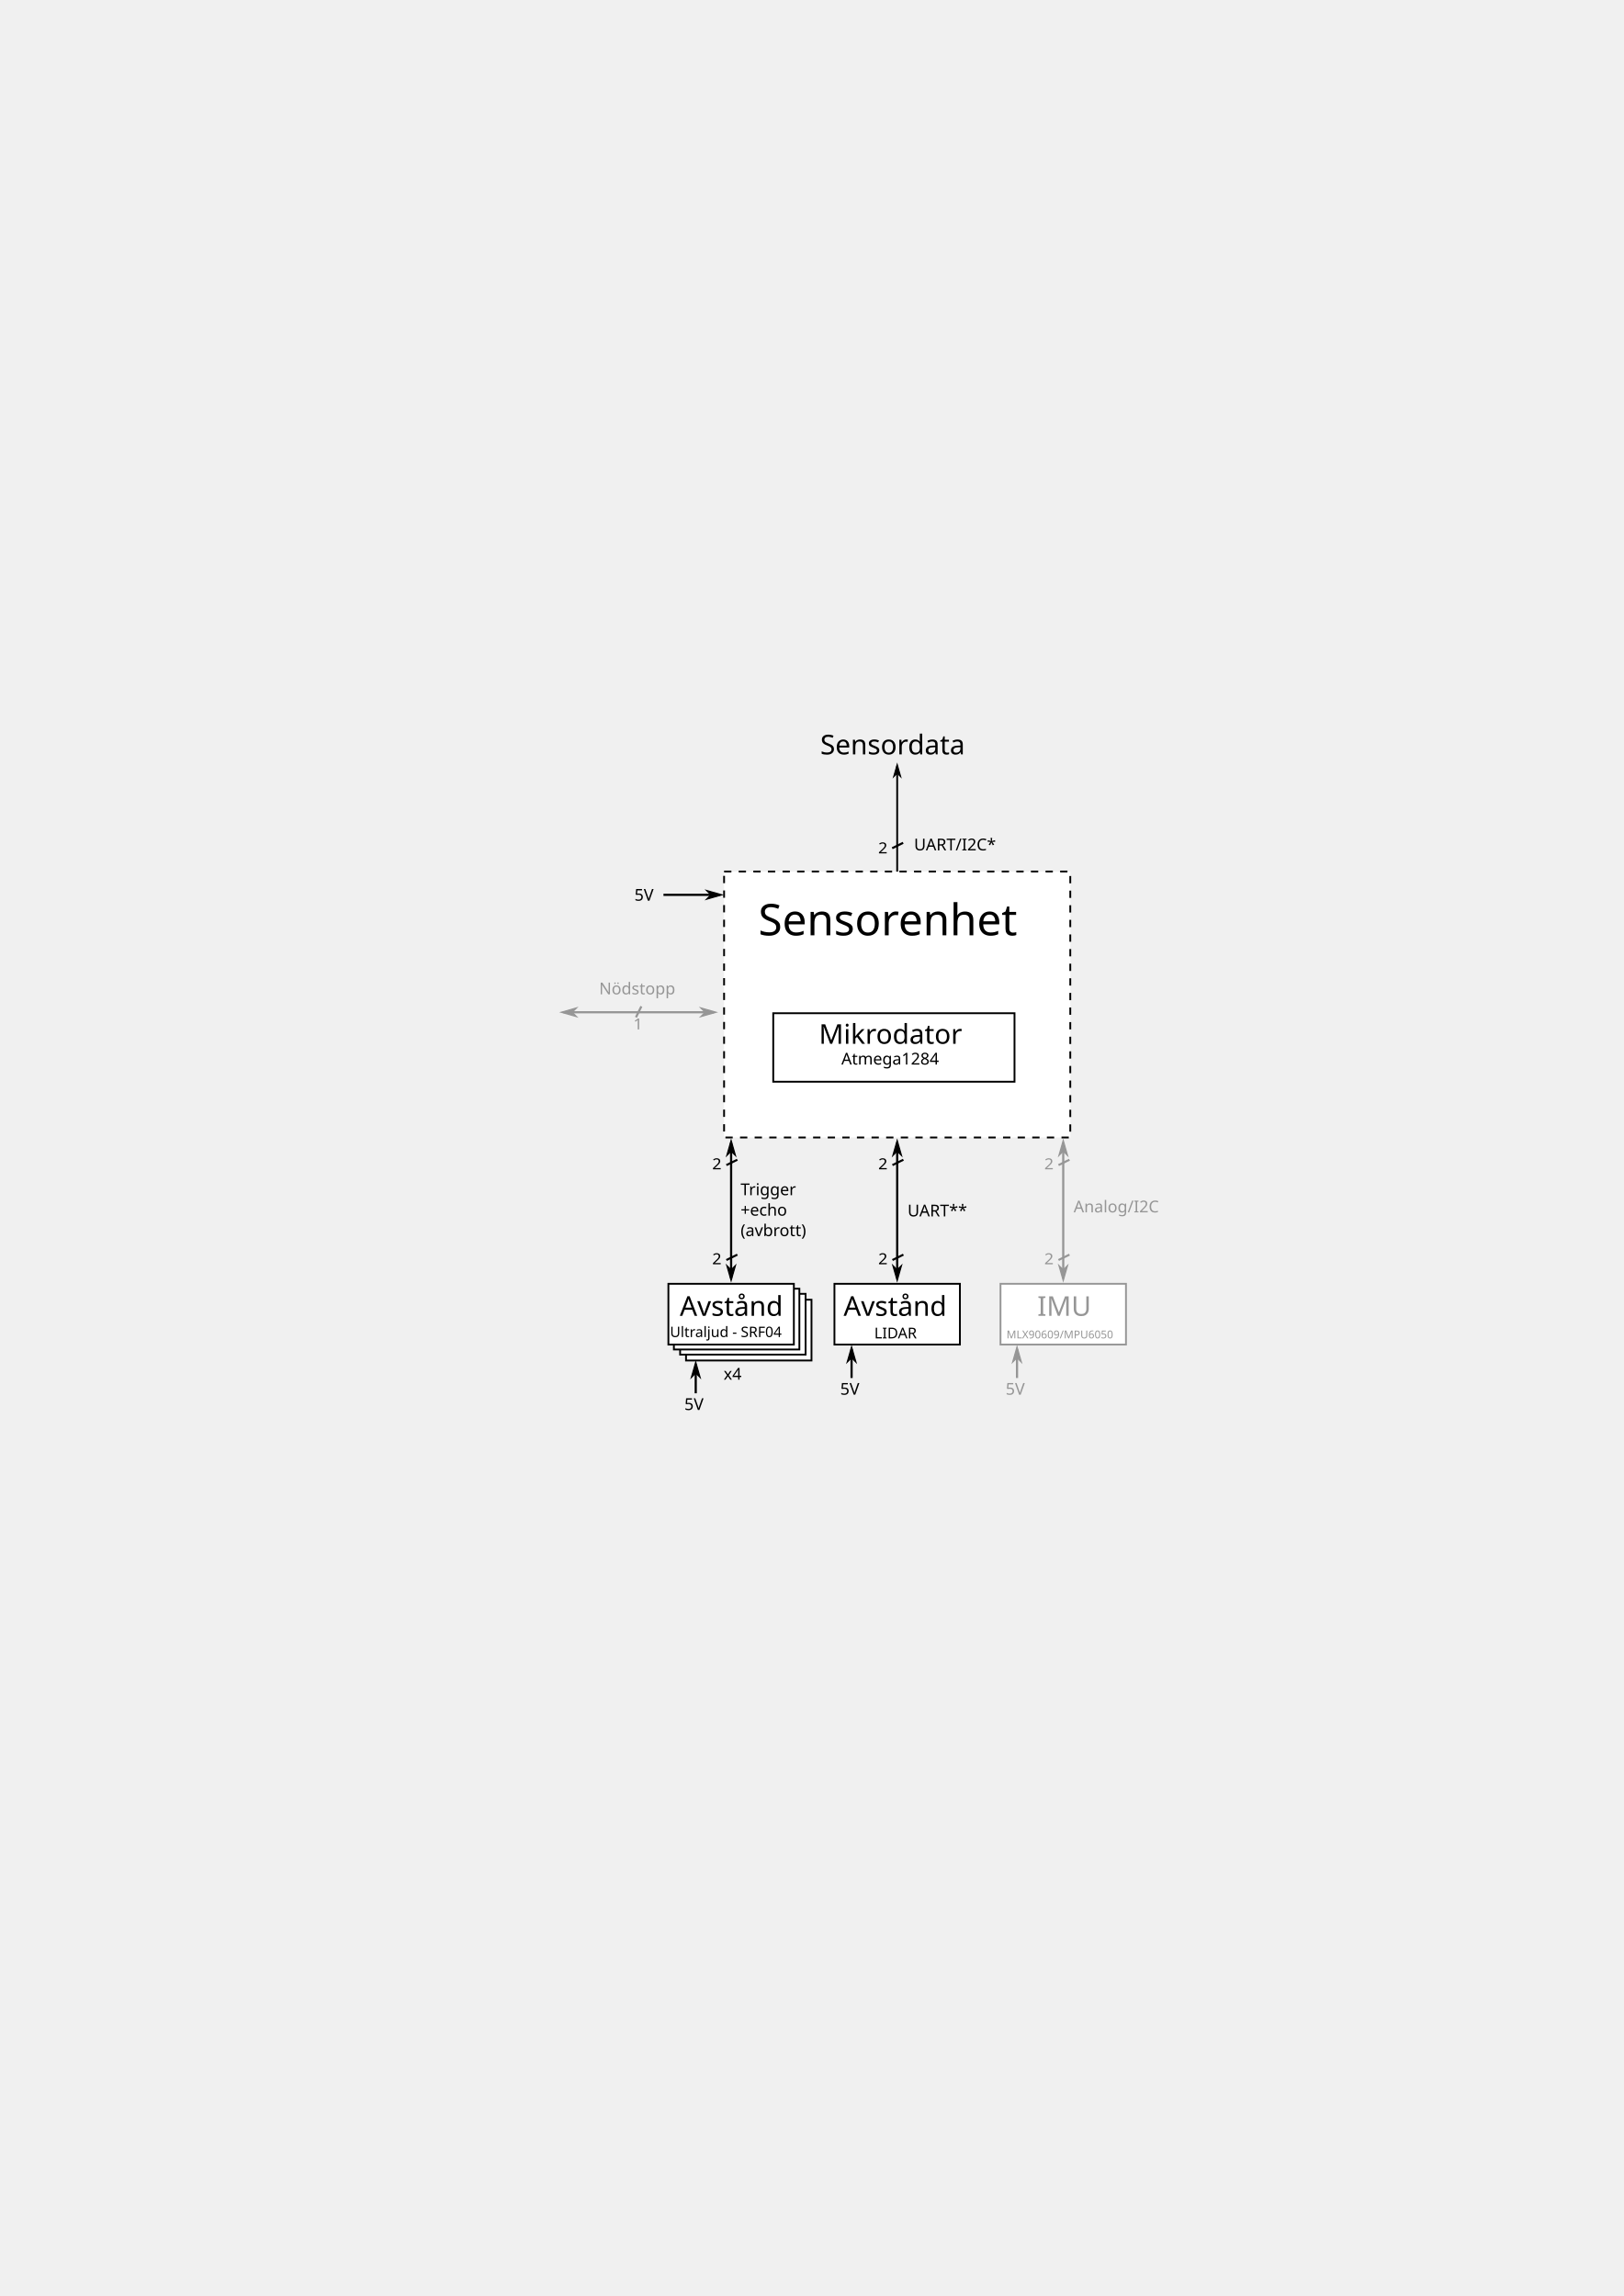
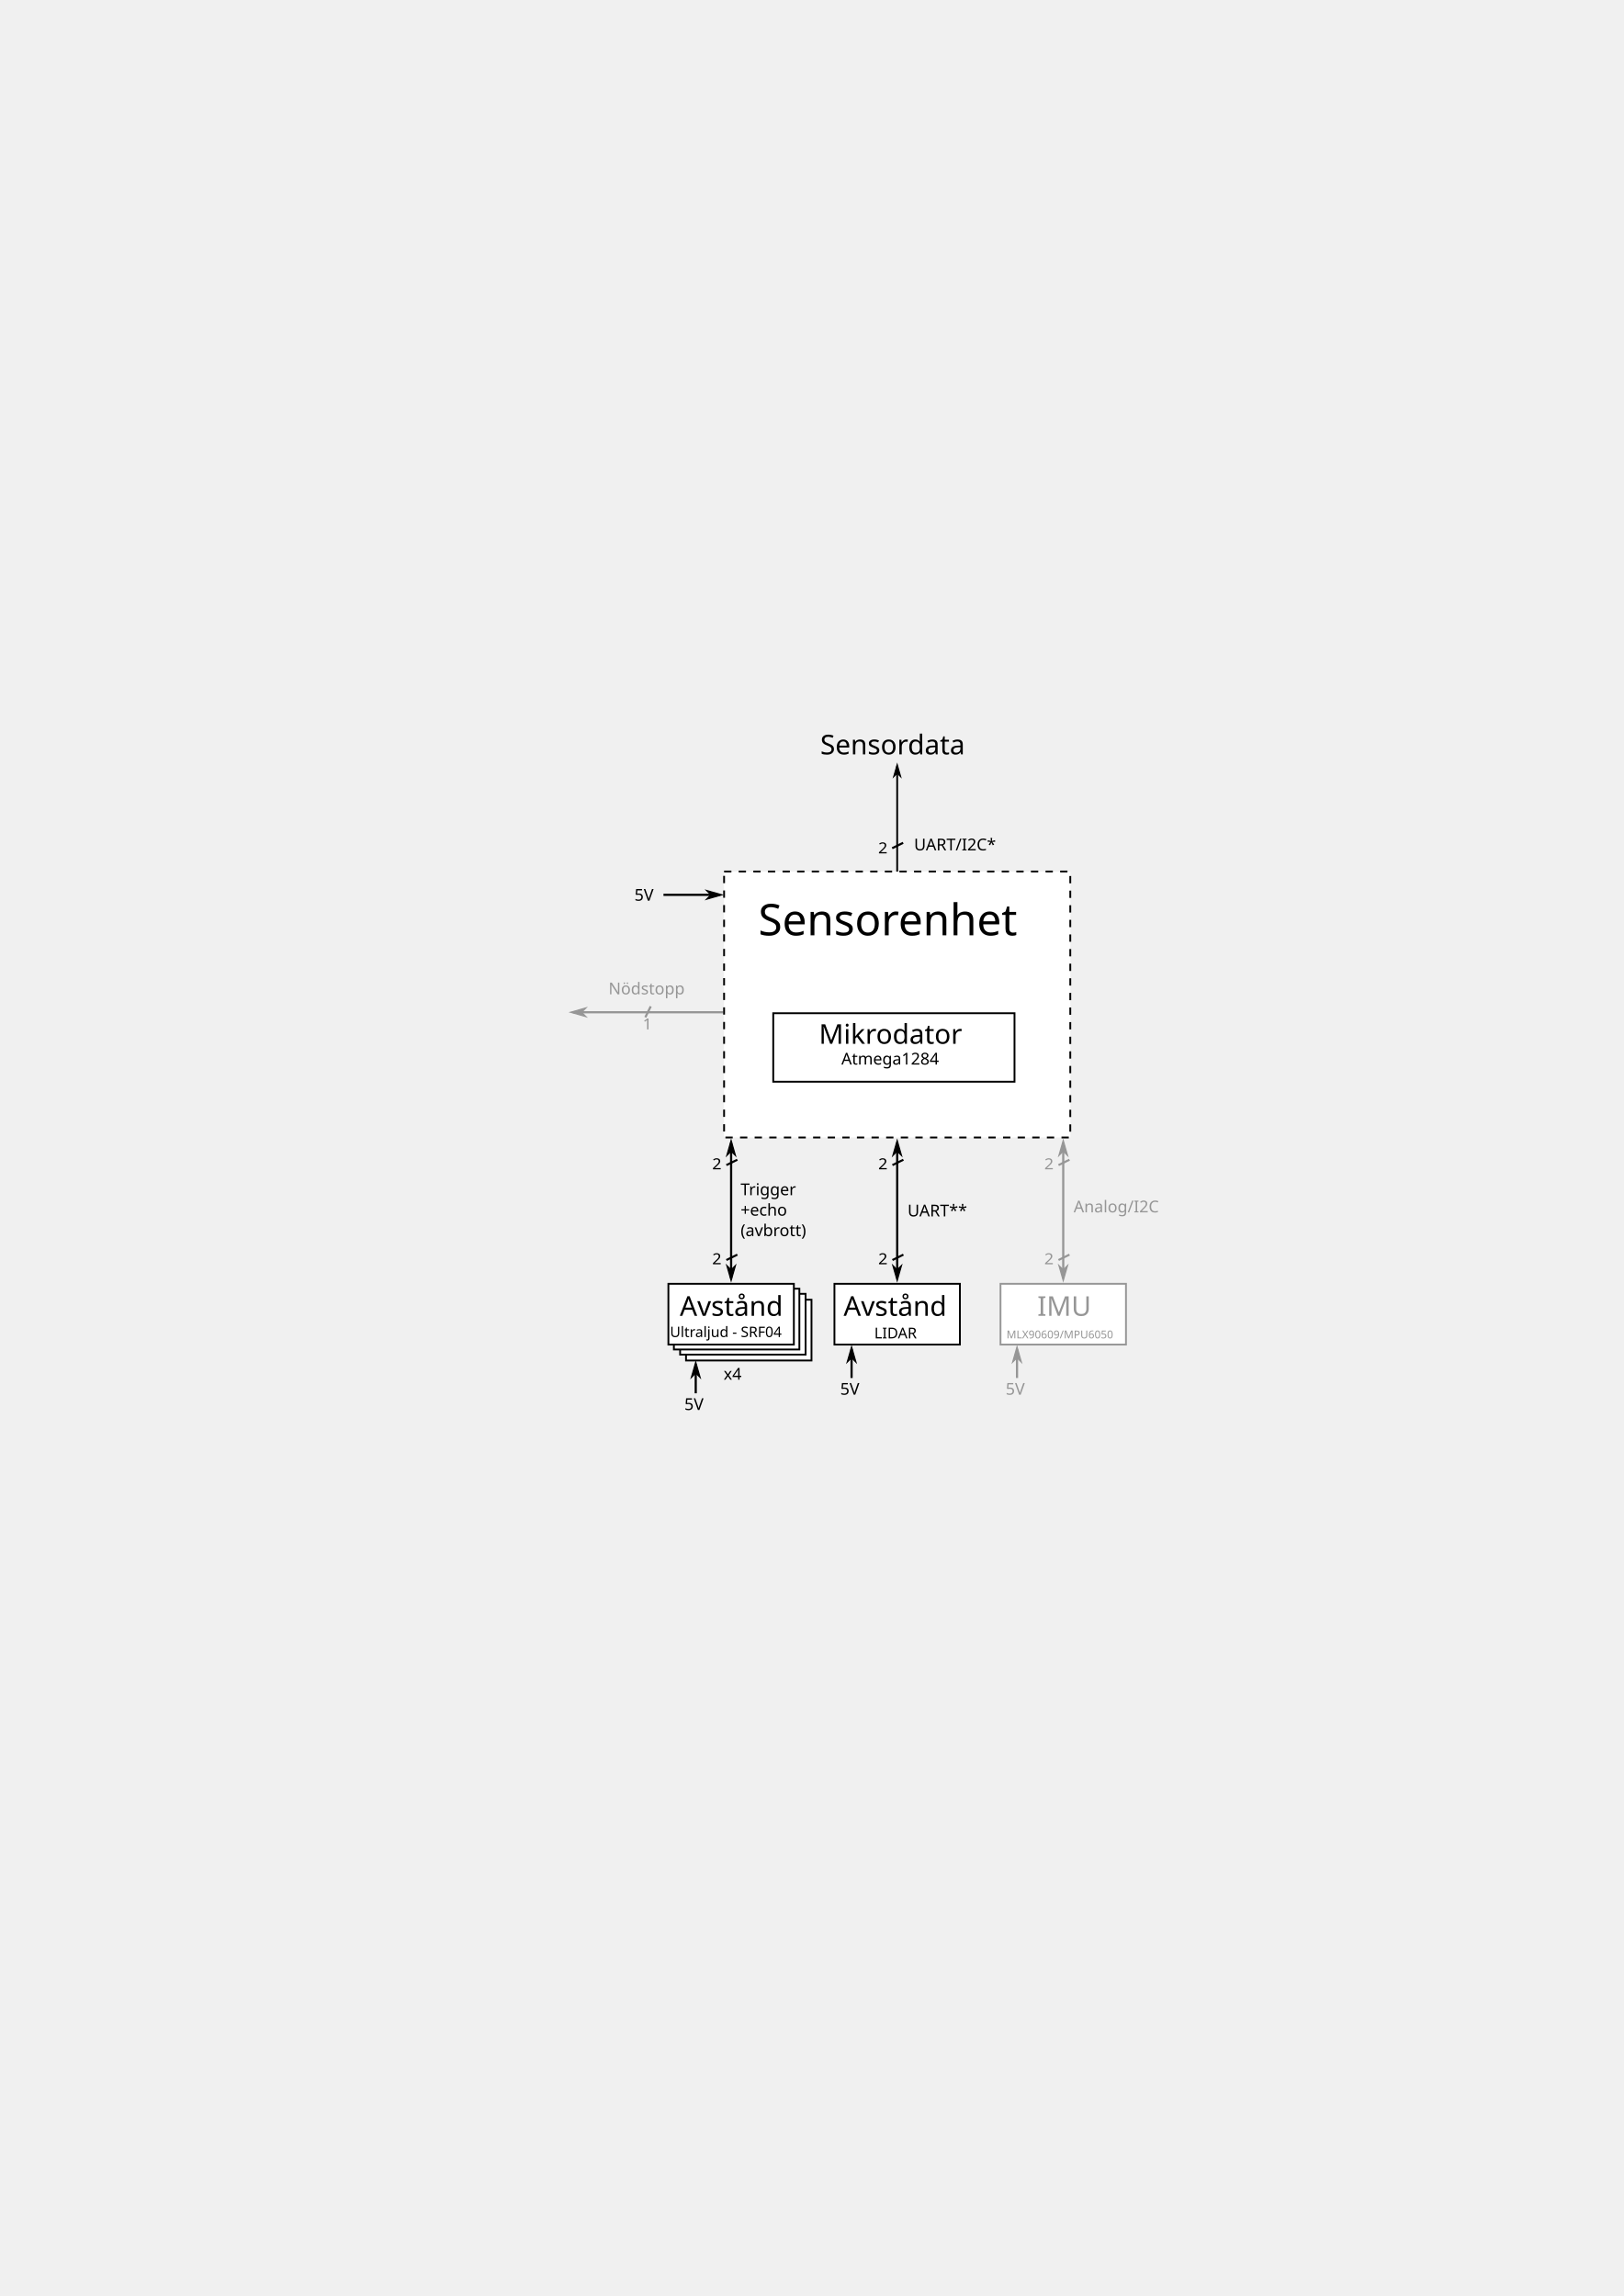
<svg xmlns="http://www.w3.org/2000/svg" width="210mm" height="297mm" viewBox="0 0 744.094 1052.362" id="svg7165" version="1.1">
  <defs id="defs7167">
    <marker orient="auto" refY="0" refX="0" id="marker6503" style="overflow:visible">
      <path id="path6505" d="M 0,0 5,-5 -12.5,0 5,5 0,0 Z" style="fill:#000000;fill-opacity:1;fill-rule:evenodd;stroke:#000000;stroke-width:1pt;stroke-opacity:1" transform="matrix(0.4,0,0,0.4,4,0)" />
    </marker>
    <marker orient="auto" refY="0" refX="0" id="marker6507" style="overflow:visible">
      <path id="path6509" d="M 0,0 5,-5 -12.5,0 5,5 0,0 Z" style="fill:#000000;fill-opacity:1;fill-rule:evenodd;stroke:#000000;stroke-width:1pt;stroke-opacity:1" transform="matrix(-0.4,0,0,-0.4,-4,0)" />
    </marker>
    <marker orient="auto" refY="0" refX="0" id="marker7029-9-4-4-0" style="overflow:visible">
      <path id="path7031-3-88-0-5" d="M 0,0 5,-5 -12.5,0 5,5 0,0 Z" style="fill:#969696;fill-opacity:1;fill-rule:evenodd;stroke:#969696;stroke-width:1pt;stroke-opacity:1" transform="matrix(0.4,0,0,0.4,4,0)" />
    </marker>
    <marker orient="auto" refY="0" refX="0" id="marker6588-9-2-7-8-5-1" style="overflow:visible">
      <path id="path6590-4-0-4-9-9-1" d="M 0,0 5,-5 -12.5,0 5,5 0,0 Z" style="fill:#969696;fill-opacity:1;fill-rule:evenodd;stroke:#969696;stroke-width:1pt;stroke-opacity:1" transform="matrix(-0.4,0,0,-0.4,-4,0)" />
    </marker>
    <marker orient="auto" refY="0" refX="0" id="marker9041-3-5-6-6-8-6" style="overflow:visible">
      <path id="path9043-1-6-2-7-7-1" d="M 0,0 5,-5 -12.5,0 5,5 0,0 Z" style="fill:#969696;fill-opacity:1;fill-rule:evenodd;stroke:#969696;stroke-width:1pt;stroke-opacity:1" transform="matrix(-0.4,0,0,-0.4,-4,0)" />
    </marker>
    <marker orient="auto" refY="0" refX="0" id="marker9041-3-5-6-6-8" style="overflow:visible">
      <path id="path9043-1-6-2-7-7" d="M 0,0 5,-5 -12.5,0 5,5 0,0 Z" style="fill:#000000;fill-opacity:1;fill-rule:evenodd;stroke:#000000;stroke-width:1pt;stroke-opacity:1" transform="matrix(-0.4,0,0,-0.4,-4,0)" />
    </marker>
    <marker orient="auto" refY="0" refX="0" id="marker9041-3-5-6-6" style="overflow:visible">
      <path id="path9043-1-6-2-7" d="M 0,0 5,-5 -12.5,0 5,5 0,0 Z" style="fill:#000000;fill-opacity:1;fill-rule:evenodd;stroke:#000000;stroke-width:1pt;stroke-opacity:1" transform="matrix(-0.4,0,0,-0.4,-4,0)" />
    </marker>
    <marker orient="auto" refY="0" refX="0" id="marker9041-3-9" style="overflow:visible">
      <path id="path9043-1-3" d="M 0,0 5,-5 -12.5,0 5,5 0,0 Z" style="fill:#000000;fill-opacity:1;fill-rule:evenodd;stroke:#000000;stroke-width:1pt;stroke-opacity:1" transform="matrix(-0.4,0,0,-0.4,-4,0)" />
    </marker>
    <marker orient="auto" refY="0" refX="0" id="marker7029-9-4-4" style="overflow:visible">
      <path id="path7031-3-88-0" d="M 0,0 5,-5 -12.5,0 5,5 0,0 Z" style="fill:#000000;fill-opacity:1;fill-rule:evenodd;stroke:#000000;stroke-width:1pt;stroke-opacity:1" transform="matrix(0.4,0,0,0.4,4,0)" />
    </marker>
    <marker orient="auto" refY="0" refX="0" id="marker6588-9-2-7-8-5" style="overflow:visible">
      <path id="path6590-4-0-4-9-9" d="M 0,0 5,-5 -12.5,0 5,5 0,0 Z" style="fill:#000000;fill-opacity:1;fill-rule:evenodd;stroke:#000000;stroke-width:1pt;stroke-opacity:1" transform="matrix(-0.4,0,0,-0.4,-4,0)" />
    </marker>
    <marker orient="auto" refY="0" refX="0" id="marker7029-9" style="overflow:visible">
      <path id="path7031-3" d="M 0,0 5,-5 -12.5,0 5,5 0,0 Z" style="fill:#000000;fill-opacity:1;fill-rule:evenodd;stroke:#000000;stroke-width:1pt;stroke-opacity:1" transform="matrix(0.4,0,0,0.4,4,0)" />
    </marker>
    <marker orient="auto" refY="0" refX="0" id="marker6588-9-2-7" style="overflow:visible">
      <path id="path6590-4-0-4" d="M 0,0 5,-5 -12.5,0 5,5 0,0 Z" style="fill:#000000;fill-opacity:1;fill-rule:evenodd;stroke:#000000;stroke-width:1pt;stroke-opacity:1" transform="matrix(-0.4,0,0,-0.4,-4,0)" />
    </marker>
    <marker orient="auto" refY="0" refX="0" id="marker8162" style="overflow:visible">
      <path id="path8164" d="M 0,0 5,-5 -12.5,0 5,5 0,0 Z" style="fill:#969696;fill-opacity:1;fill-rule:evenodd;stroke:#969696;stroke-width:1pt;stroke-opacity:1" transform="matrix(0.4,0,0,0.4,4,0)" />
    </marker>
    <marker orient="auto" refY="0" refX="0" id="marker8166" style="overflow:visible">
      <path id="path8168" d="M 0,0 5,-5 -12.5,0 5,5 0,0 Z" style="fill:#969696;fill-opacity:1;fill-rule:evenodd;stroke:#969696;stroke-width:1pt;stroke-opacity:1" transform="matrix(-0.4,0,0,-0.4,-4,0)" />
    </marker>
  </defs>
  <g id="layer1">
-     <path style="fill:none;fill-opacity:1;fill-rule:evenodd;stroke:#969696;stroke-width:1;stroke-linecap:butt;stroke-linejoin:miter;stroke-miterlimit:4;stroke-dasharray:none;stroke-opacity:1;marker-start:url(#marker8162);marker-end:url(#marker8166)" d="m 258.208,463.965 68.944,0" id="path8160" />
+     <path style="fill:none;fill-opacity:1;fill-rule:evenodd;stroke:#969696;stroke-width:1;stroke-linecap:butt;stroke-linejoin:miter;stroke-miterlimit:4;stroke-dasharray:none;stroke-opacity:1;marker-start:url(#marker8162)" d="m 262.501,463.965 68.944,0" id="path8160" />
    <g id="g8346" transform="translate(13.5165,21.96016)">
      <rect y="377.497" x="318.311" height="121.901" width="158.648" id="rect4290-85-7" style="fill:#ffffff;stroke:#000000;stroke-width:0.837;stroke-miterlimit:4;stroke-dasharray:3.348, 3.348;stroke-dashoffset:0;stroke-opacity:1" />
      <text id="text5111-4" y="406.737" x="333.987" style="font-style:normal;font-weight:normal;font-size:100.597px;line-height:125%;font-family:sans-serif;letter-spacing:0px;word-spacing:0px;fill:#000000;fill-opacity:1;stroke:none;stroke-width:1px;stroke-linecap:butt;stroke-linejoin:miter;stroke-opacity:1" xml:space="preserve">
        <tspan id="tspan4305-5" style="font-size:20px" y="406.737" x="333.987">Sensorenhet</tspan>
      </text>
      <rect style="fill:#ffffff;fill-opacity:1;stroke:#000000;stroke-width:0.837;stroke-miterlimit:4;stroke-dasharray:none;stroke-dashoffset:0;stroke-opacity:1" id="rect4315-4" width="110.565" height="31.391" x="340.837" y="442.45" />
      <text id="text4317-4" y="456.443" x="361.763" style="font-style:normal;font-weight:normal;font-size:10px;line-height:125%;font-family:sans-serif;letter-spacing:0px;word-spacing:0px;fill:#000000;fill-opacity:1;stroke:none;stroke-width:1px;stroke-linecap:butt;stroke-linejoin:miter;stroke-opacity:1" xml:space="preserve">
        <tspan style="font-size:12.5px" y="456.443" x="361.763" id="tspan4319-3">Mikrodator</tspan>
      </text>
      <text id="text6461-5" y="465.969" x="372.058" style="font-style:normal;font-weight:normal;font-size:12.5px;line-height:125%;font-family:sans-serif;letter-spacing:0px;word-spacing:0px;fill:#000000;fill-opacity:1;stroke:none;stroke-width:1px;stroke-linecap:butt;stroke-linejoin:miter;stroke-opacity:1" xml:space="preserve">
        <tspan style="font-size:7.5px" y="465.969" x="372.058" id="tspan6463-9">Atmega1284</tspan>
      </text>
    </g>
    <path style="fill:none;fill-rule:evenodd;stroke:#000000;stroke-width:0.833;stroke-linecap:butt;stroke-linejoin:miter;stroke-miterlimit:3.7;stroke-dasharray:none;stroke-opacity:1;marker-start:url(#marker6503)" d="m 411.151,351.11 0,48.401" id="path4688-0" />
    <text xml:space="preserve" style="font-style:normal;font-weight:normal;font-size:12.5px;line-height:125%;font-family:sans-serif;letter-spacing:0px;word-spacing:0px;fill:#000000;fill-opacity:1;stroke:none;stroke-width:1px;stroke-linecap:butt;stroke-linejoin:miter;stroke-opacity:1" x="418.874" y="389.761" id="text6511-2">
      <tspan id="tspan6513-2" x="418.874" y="389.761" style="font-size:7.5px">UART/I2C*</tspan>
    </text>
    <text xml:space="preserve" style="font-style:normal;font-weight:normal;font-size:12.07px;line-height:125%;font-family:sans-serif;letter-spacing:0px;word-spacing:0px;fill:#000000;fill-opacity:1;stroke:none;stroke-width:1px;stroke-linecap:butt;stroke-linejoin:miter;stroke-opacity:1" x="388.591" y="405.096" id="text7351-9-7-6-1-8-5-5-4-7" transform="scale(1.035655,0.9655729)">
      <tspan id="tspan7353-5-1-1-7-1-0-9-1-5" x="388.591" y="405.096" style="font-size:7.242px">2</tspan>
    </text>
    <path style="fill:none;fill-rule:evenodd;stroke:#000000;stroke-width:0.964px;stroke-linecap:butt;stroke-linejoin:miter;stroke-opacity:1" d="m 408.862,388.775 5.024,-2.477" id="path7304-7-2-9-1-9-6-2-8-8" />
-     <text xml:space="preserve" style="font-style:normal;font-weight:normal;font-size:12.07px;line-height:125%;font-family:sans-serif;letter-spacing:0px;word-spacing:0px;fill:#969696;fill-opacity:1;stroke:none;stroke-width:1px;stroke-linecap:butt;stroke-linejoin:miter;stroke-opacity:1" x="280.236" y="488.651" id="text7351-9-7-6-1-8-5-5-1" transform="scale(1.035655,0.9655729)">
-       <tspan id="tspan7353-5-1-1-7-1-0-9-2" x="280.236" y="488.651" style="font-size:7.242px;fill:#969696;fill-opacity:1;stroke:none;stroke-opacity:1">1</tspan>
+     <text xml:space="preserve" style="font-style:normal;font-weight:normal;font-size:12.07px;line-height:125%;font-family:sans-serif;letter-spacing:0px;word-spacing:0px;fill:#969696;fill-opacity:1;stroke:none;stroke-width:1px;stroke-linecap:butt;stroke-linejoin:miter;stroke-opacity:1" x="284.381" y="488.651" id="text7351-9-7-6-1-8-5-5-1" transform="scale(1.035655,0.9655729)">
+       <tspan id="tspan7353-5-1-1-7-1-0-9-2" x="284.381" y="488.651" style="font-size:7.242px;fill:#969696;fill-opacity:1;stroke:none;stroke-opacity:1">1</tspan>
    </text>
-     <path style="fill:#969696;fill-opacity:1;fill-rule:evenodd;stroke:#969696;stroke-width:0.989;stroke-linecap:butt;stroke-linejoin:miter;stroke-miterlimit:4;stroke-dasharray:none;stroke-opacity:1" d="m 291.441,466.279 2.477,-5.024" id="path7304-7-2-9-1-9-6-2-89" />
+     <path style="fill:#969696;fill-opacity:1;fill-rule:evenodd;stroke:#969696;stroke-width:0.989;stroke-linecap:butt;stroke-linejoin:miter;stroke-miterlimit:4;stroke-dasharray:none;stroke-opacity:1" d="m 295.734,466.279 2.477,-5.024" id="path7304-7-2-9-1-9-6-2-89" />
    <g transform="translate(-26.88961,21.96016)" id="g9013">
      <path id="path6571-0-5-4" d="m 361.942,501.726 0,62.291" style="fill:none;fill-rule:evenodd;stroke:#000000;stroke-width:0.989;stroke-linecap:butt;stroke-linejoin:miter;stroke-miterlimit:4;stroke-dasharray:none;stroke-opacity:1;marker-start:url(#marker7029-9);marker-end:url(#marker6588-9-2-7)" />
      <rect y="573.763" x="341.274" height="27.857" width="57.5" id="rect6604-6-4-7-8" style="opacity:1;fill:#ffffff;fill-opacity:1;stroke:#000000;stroke-width:0.833;stroke-linecap:butt;stroke-linejoin:miter;stroke-miterlimit:3.7;stroke-dasharray:none;stroke-dashoffset:0;stroke-opacity:1" />
      <rect y="571.06" x="338.57" height="27.857" width="57.5" id="rect6604-6-4-7-9" style="opacity:1;fill:#ffffff;fill-opacity:1;stroke:#000000;stroke-width:0.833;stroke-linecap:butt;stroke-linejoin:miter;stroke-miterlimit:3.7;stroke-dasharray:none;stroke-dashoffset:0;stroke-opacity:1" />
      <rect y="568.713" x="335.718" height="27.857" width="57.5" id="rect6604-6-4-7-2" style="opacity:1;fill:#ffffff;fill-opacity:1;stroke:#000000;stroke-width:0.833;stroke-linecap:butt;stroke-linejoin:miter;stroke-miterlimit:3.7;stroke-dasharray:none;stroke-dashoffset:0;stroke-opacity:1" />
      <rect y="566.462" x="333.192" height="27.857" width="57.5" id="rect6604-6-4-7" style="opacity:1;fill:#ffffff;fill-opacity:1;stroke:#000000;stroke-width:0.833;stroke-linecap:butt;stroke-linejoin:miter;stroke-miterlimit:3.7;stroke-dasharray:none;stroke-dashoffset:0;stroke-opacity:1" />
      <text id="text7240" y="610.42" x="358.479" style="font-style:normal;font-weight:normal;font-size:12.5px;line-height:125%;font-family:sans-serif;letter-spacing:0px;word-spacing:0px;fill:#000000;fill-opacity:1;stroke:none;stroke-width:1px;stroke-linecap:butt;stroke-linejoin:miter;stroke-opacity:1" xml:space="preserve">
        <tspan style="font-size:7.5px" y="610.42" x="358.479" id="tspan7242">x4</tspan>
      </text>
      <text id="text7268" y="581.141" x="338.425" style="font-style:normal;font-weight:normal;font-size:12.5px;line-height:125%;font-family:sans-serif;letter-spacing:0px;word-spacing:0px;fill:#000000;fill-opacity:1;stroke:none;stroke-width:1px;stroke-linecap:butt;stroke-linejoin:miter;stroke-opacity:1" xml:space="preserve">
        <tspan y="581.141" x="338.425" id="tspan7270">Avstånd</tspan>
      </text>
      <text id="text6614-6-5-6" y="590.872" x="333.919" style="font-style:normal;font-weight:normal;font-size:12.5px;line-height:125%;font-family:sans-serif;letter-spacing:0px;word-spacing:0px;fill:#000000;fill-opacity:1;stroke:none;stroke-width:1px;stroke-linecap:butt;stroke-linejoin:miter;stroke-opacity:1" xml:space="preserve">
        <tspan style="font-size:6.625px" y="590.872" x="333.919" id="tspan6616-3-6-6">Ultraljud - SRF04</tspan>
      </text>
      <g id="g7669-9-8-9" transform="translate(197.663,0)">
        <g transform="matrix(1,0,0,0.932331,-11.9057,40.85051)" id="g7373-0-6-9-3-0-5-6">
          <text id="text7351-4-1-0-9-8-6-4" y="554.148" x="167.5" style="font-style:normal;font-weight:normal;font-size:12.5px;line-height:125%;font-family:sans-serif;letter-spacing:0px;word-spacing:0px;fill:#000000;fill-opacity:1;stroke:none;stroke-width:1px;stroke-linecap:butt;stroke-linejoin:miter;stroke-opacity:1" xml:space="preserve">
            <tspan style="font-size:7.5px" y="554.148" x="167.5" id="tspan7353-8-0-9-4-8-1-3">2</tspan>
          </text>
          <text id="text7351-9-7-6-1-8-5-1-3" y="507.467" x="167.5" style="font-style:normal;font-weight:normal;font-size:12.5px;line-height:125%;font-family:sans-serif;letter-spacing:0px;word-spacing:0px;fill:#000000;fill-opacity:1;stroke:none;stroke-width:1px;stroke-linecap:butt;stroke-linejoin:miter;stroke-opacity:1" xml:space="preserve">
            <tspan style="font-size:7.5px" y="507.467" x="167.5" id="tspan7353-5-1-1-7-1-0-5-3">2</tspan>
          </text>
        </g>
        <g transform="matrix(1.004824,0,0,0.9246567,-61.98943,-67.34177)" id="g7435-7-5-7-2-9-9-8">
          <path id="path7304-7-2-9-1-9-6-8-6" d="m 223.017,626.619 5,-2.679" style="fill:none;fill-rule:evenodd;stroke:#000000;stroke-width:1px;stroke-linecap:butt;stroke-linejoin:miter;stroke-opacity:1" />
          <path id="path7304-4-2-2-4-1-3-3-4-0" d="m 223.017,673.672 5,-2.679" style="fill:none;fill-rule:evenodd;stroke:#000000;stroke-width:1px;stroke-linecap:butt;stroke-linejoin:miter;stroke-opacity:1" />
        </g>
      </g>
      <text id="text8027" y="525.851" x="366.282" style="font-style:normal;font-weight:normal;font-size:12.5px;line-height:125%;font-family:sans-serif;letter-spacing:0px;word-spacing:0px;fill:#000000;fill-opacity:1;stroke:none;stroke-width:1px;stroke-linecap:butt;stroke-linejoin:miter;stroke-opacity:1" xml:space="preserve">
        <tspan style="font-size:7.5px" y="525.851" x="366.282" id="tspan8029">Trigger</tspan>
        <tspan id="tspan8031" style="font-size:7.5px" y="535.226" x="366.282">+echo</tspan>
        <tspan id="tspan9011" style="font-size:7.5px" y="544.601" x="366.282">(avbrott)</tspan>
      </text>
    </g>
    <path style="fill:none;fill-rule:evenodd;stroke:#000000;stroke-width:0.989;stroke-linecap:butt;stroke-linejoin:miter;stroke-miterlimit:4;stroke-dasharray:none;stroke-opacity:1;marker-start:url(#marker7029-9-4-4);marker-end:url(#marker6588-9-2-7-8-5)" d="m 411.151,523.686 0,62.291" id="path6571-0-5-4-7-4" />
    <rect style="opacity:1;fill:#ffffff;fill-opacity:1;stroke:#000000;stroke-width:0.833;stroke-linecap:butt;stroke-linejoin:miter;stroke-miterlimit:3.7;stroke-dasharray:none;stroke-dashoffset:0;stroke-opacity:1" id="rect6604-6-4-7-7-6" width="57.5" height="27.857" x="382.401" y="588.422" />
    <g transform="translate(246.8717,21.96016)" id="g7669-9-8-9-6-9">
      <g id="g7373-0-6-9-3-0-5-6-4-2" transform="matrix(1,0,0,0.932331,-11.9057,40.85051)">
        <text xml:space="preserve" style="font-style:normal;font-weight:normal;font-size:12.5px;line-height:125%;font-family:sans-serif;letter-spacing:0px;word-spacing:0px;fill:#000000;fill-opacity:1;stroke:none;stroke-width:1px;stroke-linecap:butt;stroke-linejoin:miter;stroke-opacity:1" x="167.5" y="554.148" id="text7351-4-1-0-9-8-6-4-3-2">
          <tspan id="tspan7353-8-0-9-4-8-1-3-0-4" x="167.5" y="554.148" style="font-size:7.5px">2</tspan>
        </text>
        <text xml:space="preserve" style="font-style:normal;font-weight:normal;font-size:12.5px;line-height:125%;font-family:sans-serif;letter-spacing:0px;word-spacing:0px;fill:#000000;fill-opacity:1;stroke:none;stroke-width:1px;stroke-linecap:butt;stroke-linejoin:miter;stroke-opacity:1" x="167.5" y="507.467" id="text7351-9-7-6-1-8-5-1-3-3-7">
          <tspan id="tspan7353-5-1-1-7-1-0-5-3-0-7" x="167.5" y="507.467" style="font-size:7.5px">2</tspan>
        </text>
      </g>
      <g id="g7435-7-5-7-2-9-9-8-9-5" transform="matrix(1.004824,0,0,0.9246567,-61.98943,-67.34177)">
        <path style="fill:none;fill-rule:evenodd;stroke:#000000;stroke-width:1px;stroke-linecap:butt;stroke-linejoin:miter;stroke-opacity:1" d="m 223.017,626.619 5,-2.679" id="path7304-7-2-9-1-9-6-8-6-2-4" />
        <path style="fill:none;fill-rule:evenodd;stroke:#000000;stroke-width:1px;stroke-linecap:butt;stroke-linejoin:miter;stroke-opacity:1" d="m 223.017,673.672 5,-2.679" id="path7304-4-2-2-4-1-3-3-4-0-5-8" />
      </g>
    </g>
    <text xml:space="preserve" style="font-style:normal;font-weight:normal;font-size:12.5px;line-height:125%;font-family:sans-serif;letter-spacing:0px;word-spacing:0px;fill:#000000;fill-opacity:1;stroke:none;stroke-width:1px;stroke-linecap:butt;stroke-linejoin:miter;stroke-opacity:1" x="386.584" y="603.101" id="text6606-1-7-3">
      <tspan x="386.584" y="603.101" id="tspan6610-0-6-6">Avstånd</tspan>
    </text>
    <text xml:space="preserve" style="font-style:normal;font-weight:normal;font-size:12.5px;line-height:125%;font-family:sans-serif;letter-spacing:0px;word-spacing:0px;fill:#000000;fill-opacity:1;stroke:none;stroke-width:1px;stroke-linecap:butt;stroke-linejoin:miter;stroke-opacity:1" x="400.662" y="613.442" id="text6614-6-5-6-8">
      <tspan id="tspan6616-3-6-6-0" x="400.662" y="613.442" style="font-size:6.875px">LIDAR</tspan>
    </text>
    <text xml:space="preserve" style="font-style:normal;font-weight:normal;font-size:12.5px;line-height:125%;font-family:sans-serif;letter-spacing:0px;word-spacing:0px;fill:#000000;fill-opacity:1;stroke:none;stroke-width:1px;stroke-linecap:butt;stroke-linejoin:miter;stroke-opacity:1" x="415.911" y="548.137" id="text6596-8-1-2">
      <tspan id="tspan6598-4-5-1" x="415.911" y="548.137" style="font-size:7.5px" />
      <tspan x="415.911" y="557.512" style="font-size:7.5px" id="tspan9370">UART**</tspan>
      <tspan x="415.911" y="566.887" style="font-size:7.5px" id="tspan9368" />
    </text>
-     <text xml:space="preserve" style="font-style:normal;font-weight:normal;font-size:12.5px;line-height:125%;font-family:sans-serif;letter-spacing:0px;word-spacing:0px;fill:#000000;fill-opacity:1;stroke:none;stroke-width:1px;stroke-linecap:butt;stroke-linejoin:miter;stroke-opacity:1" x="274.558" y="455.751" id="text8774">
-       <tspan id="tspan8776" x="274.558" y="455.751" style="font-size:7.5px;fill:#969696;fill-opacity:1;stroke:none;stroke-opacity:1">Nödstopp</tspan>
+     <text xml:space="preserve" style="font-style:normal;font-weight:normal;font-size:12.5px;line-height:125%;font-family:sans-serif;letter-spacing:0px;word-spacing:0px;fill:#000000;fill-opacity:1;stroke:none;stroke-width:1px;stroke-linecap:butt;stroke-linejoin:miter;stroke-opacity:1" x="278.851" y="455.751" id="text8774">
+       <tspan id="tspan8776" x="278.851" y="455.751" style="font-size:7.5px;fill:#969696;fill-opacity:1;stroke:none;stroke-opacity:1">Nödstopp</tspan>
    </text>
    <g transform="translate(-26.88961,21.96016)" id="g9164">
      <path style="fill:none;fill-rule:evenodd;stroke:#000000;stroke-width:1px;stroke-linecap:butt;stroke-linejoin:miter;stroke-opacity:1;marker-end:url(#marker9041-3-9)" d="m 330.932,388.187 25.759,0" id="path9039-03-3" />
      <text xml:space="preserve" style="font-style:normal;font-weight:normal;font-size:12.5px;line-height:125%;font-family:sans-serif;letter-spacing:0px;word-spacing:0px;fill:#000000;fill-opacity:1;stroke:none;stroke-width:1px;stroke-linecap:butt;stroke-linejoin:miter;stroke-opacity:1" x="317.623" y="390.868" id="text9045-4-8">
        <tspan style="font-size:7.5px" id="tspan9047-0-0" x="317.623" y="390.868">5V</tspan>
      </text>
    </g>
    <g id="g9256" transform="translate(-26.13199,21.96016)">
      <path id="path9039-03-4-5" d="m 344.967,616.654 0,-13.274" style="fill:none;fill-rule:evenodd;stroke:#000000;stroke-width:1;stroke-linecap:butt;stroke-linejoin:miter;stroke-miterlimit:4;stroke-dasharray:none;stroke-opacity:1;marker-end:url(#marker9041-3-5-6-6)" />
      <text id="text9045-4-0-6" y="624.315" x="339.756" style="font-style:normal;font-weight:normal;font-size:12.5px;line-height:125%;font-family:sans-serif;letter-spacing:0px;word-spacing:0px;fill:#000000;fill-opacity:1;stroke:none;stroke-width:1px;stroke-linecap:butt;stroke-linejoin:miter;stroke-opacity:1" xml:space="preserve">
        <tspan y="624.315" x="339.756" id="tspan9047-0-04-9" style="font-size:7.5px">5V</tspan>
      </text>
    </g>
    <g id="g9256-2" transform="translate(45.28615,14.94795)">
      <path id="path9039-03-4-5-8" d="m 344.967,616.654 0,-13.274" style="fill:none;fill-rule:evenodd;stroke:#000000;stroke-width:1;stroke-linecap:butt;stroke-linejoin:miter;stroke-miterlimit:4;stroke-dasharray:none;stroke-opacity:1;marker-end:url(#marker9041-3-5-6-6-8)" />
      <text id="text9045-4-0-6-2" y="624.315" x="339.756" style="font-style:normal;font-weight:normal;font-size:12.5px;line-height:125%;font-family:sans-serif;letter-spacing:0px;word-spacing:0px;fill:#000000;fill-opacity:1;stroke:none;stroke-width:1px;stroke-linecap:butt;stroke-linejoin:miter;stroke-opacity:1" xml:space="preserve">
        <tspan y="624.315" x="339.756" id="tspan9047-0-04-9-9" style="font-size:7.5px">5V</tspan>
      </text>
    </g>
    <g transform="translate(-26.88961,21.96016)" id="g9495">
      <path id="path6571-0-5-4-7-4-5" d="m 514.139,501.726 0,62.291" style="fill:#969696;fill-opacity:1;fill-rule:evenodd;stroke:#969696;stroke-width:0.989px;stroke-linecap:butt;stroke-linejoin:miter;stroke-opacity:1;marker-start:url(#marker7029-9-4-4-0);marker-end:url(#marker6588-9-2-7-8-5-1)" />
      <rect y="566.462" x="485.389" height="27.857" width="57.5" id="rect6604-6-4-7-7-6-0" style="opacity:1;fill:#ffffff;fill-opacity:1;stroke:#969696;stroke-width:0.833;stroke-linecap:butt;stroke-linejoin:miter;stroke-miterlimit:3.7;stroke-dasharray:none;stroke-dashoffset:0;stroke-opacity:1" />
      <g id="g9482">
        <g style="fill:#969696;fill-opacity:1" transform="matrix(1,0,0,0.932331,337.9541,40.85051)" id="g7373-0-6-9-3-0-5-6-4-2-4">
          <text id="text7351-4-1-0-9-8-6-4-3-2-6" y="554.148" x="167.5" style="font-style:normal;font-weight:normal;font-size:12.5px;line-height:125%;font-family:sans-serif;letter-spacing:0px;word-spacing:0px;fill:#969696;fill-opacity:1;stroke:none;stroke-width:1px;stroke-linecap:butt;stroke-linejoin:miter;stroke-opacity:1" xml:space="preserve">
            <tspan style="font-size:7.5px;fill:#969696;fill-opacity:1" y="554.148" x="167.5" id="tspan7353-8-0-9-4-8-1-3-0-4-2">2</tspan>
          </text>
          <text id="text7351-9-7-6-1-8-5-1-3-3-7-5" y="507.467" x="167.5" style="font-style:normal;font-weight:normal;font-size:12.5px;line-height:125%;font-family:sans-serif;letter-spacing:0px;word-spacing:0px;fill:#969696;fill-opacity:1;stroke:none;stroke-width:1px;stroke-linecap:butt;stroke-linejoin:miter;stroke-opacity:1" xml:space="preserve">
            <tspan style="font-size:7.5px;fill:#969696;fill-opacity:1" y="507.467" x="167.5" id="tspan7353-5-1-1-7-1-0-5-3-0-7-8">2</tspan>
          </text>
        </g>
        <g style="fill:#969696;fill-opacity:1;stroke:#969696;stroke-opacity:1" transform="matrix(1.004824,0,0,0.9246567,287.8703,-67.34177)" id="g7435-7-5-7-2-9-9-8-9-5-6">
          <path id="path7304-7-2-9-1-9-6-8-6-2-4-2" d="m 223.017,626.619 5,-2.679" style="fill:#969696;fill-opacity:1;fill-rule:evenodd;stroke:#969696;stroke-width:1px;stroke-linecap:butt;stroke-linejoin:miter;stroke-opacity:1" />
          <path id="path7304-4-2-2-4-1-3-3-4-0-5-8-8" d="m 223.017,673.672 5,-2.679" style="fill:#969696;fill-opacity:1;fill-rule:evenodd;stroke:#969696;stroke-width:1px;stroke-linecap:butt;stroke-linejoin:miter;stroke-opacity:1" />
        </g>
      </g>
      <text id="text6606-1-7-3-4" y="581.141" x="502.256" style="font-style:normal;font-weight:normal;font-size:12.5px;line-height:125%;font-family:sans-serif;letter-spacing:0px;word-spacing:0px;fill:#969696;fill-opacity:1;stroke:none;stroke-width:1px;stroke-linecap:butt;stroke-linejoin:miter;stroke-opacity:1" xml:space="preserve">
        <tspan id="tspan6610-0-6-6-7" y="581.141" x="502.256">IMU</tspan>
      </text>
      <text id="text6614-6-5-6-8-2" y="591.482" x="488.128" style="font-style:normal;font-weight:normal;font-size:12.5px;line-height:125%;font-family:sans-serif;letter-spacing:0px;word-spacing:0px;fill:#969696;fill-opacity:1;stroke:none;stroke-width:1px;stroke-linecap:butt;stroke-linejoin:miter;stroke-opacity:1" xml:space="preserve">
        <tspan style="font-size:5px;fill:#969696;fill-opacity:1" y="591.482" x="488.128" id="tspan6616-3-6-6-0-4">MLX90609/MPU6050</tspan>
      </text>
      <text id="text6596-8-1-2-0" y="533.729" x="518.899" style="font-style:normal;font-weight:normal;font-size:12.5px;line-height:125%;font-family:sans-serif;letter-spacing:0px;word-spacing:0px;fill:#969696;fill-opacity:1;stroke:none;stroke-width:1px;stroke-linecap:butt;stroke-linejoin:miter;stroke-opacity:1" xml:space="preserve">
        <tspan style="font-size:7.5px;fill:#969696;fill-opacity:1" y="533.729" x="518.899" id="tspan6598-4-5-1-6">Analog/I2C</tspan>
      </text>
      <path id="path9039-03-4-5-8-2" d="m 492.954,609.642 0,-13.274" style="fill:#969696;fill-opacity:1;fill-rule:evenodd;stroke:#969696;stroke-width:1;stroke-linecap:butt;stroke-linejoin:miter;stroke-miterlimit:4;stroke-dasharray:none;stroke-opacity:1;marker-end:url(#marker9041-3-5-6-6-8-6)" />
      <text id="text9045-4-0-6-2-1" y="617.303" x="487.743" style="font-style:normal;font-weight:normal;font-size:12.5px;line-height:125%;font-family:sans-serif;letter-spacing:0px;word-spacing:0px;fill:#969696;fill-opacity:1;stroke:none;stroke-width:1px;stroke-linecap:butt;stroke-linejoin:miter;stroke-opacity:1" xml:space="preserve">
        <tspan y="617.303" x="487.743" id="tspan9047-0-04-9-9-5" style="font-size:7.5px;fill:#969696;fill-opacity:1">5V</tspan>
      </text>
    </g>
    <text xml:space="preserve" style="font-style:normal;font-weight:normal;font-size:12.5px;line-height:125%;font-family:sans-serif;letter-spacing:0px;word-spacing:0px;fill:#000000;fill-opacity:1;stroke:none;stroke-width:1px;stroke-linecap:butt;stroke-linejoin:miter;stroke-opacity:1" x="375.897" y="345.76" id="text10120">
      <tspan id="tspan10122" x="375.897" y="345.76">Sensordata</tspan>
    </text>
  </g>
</svg>
